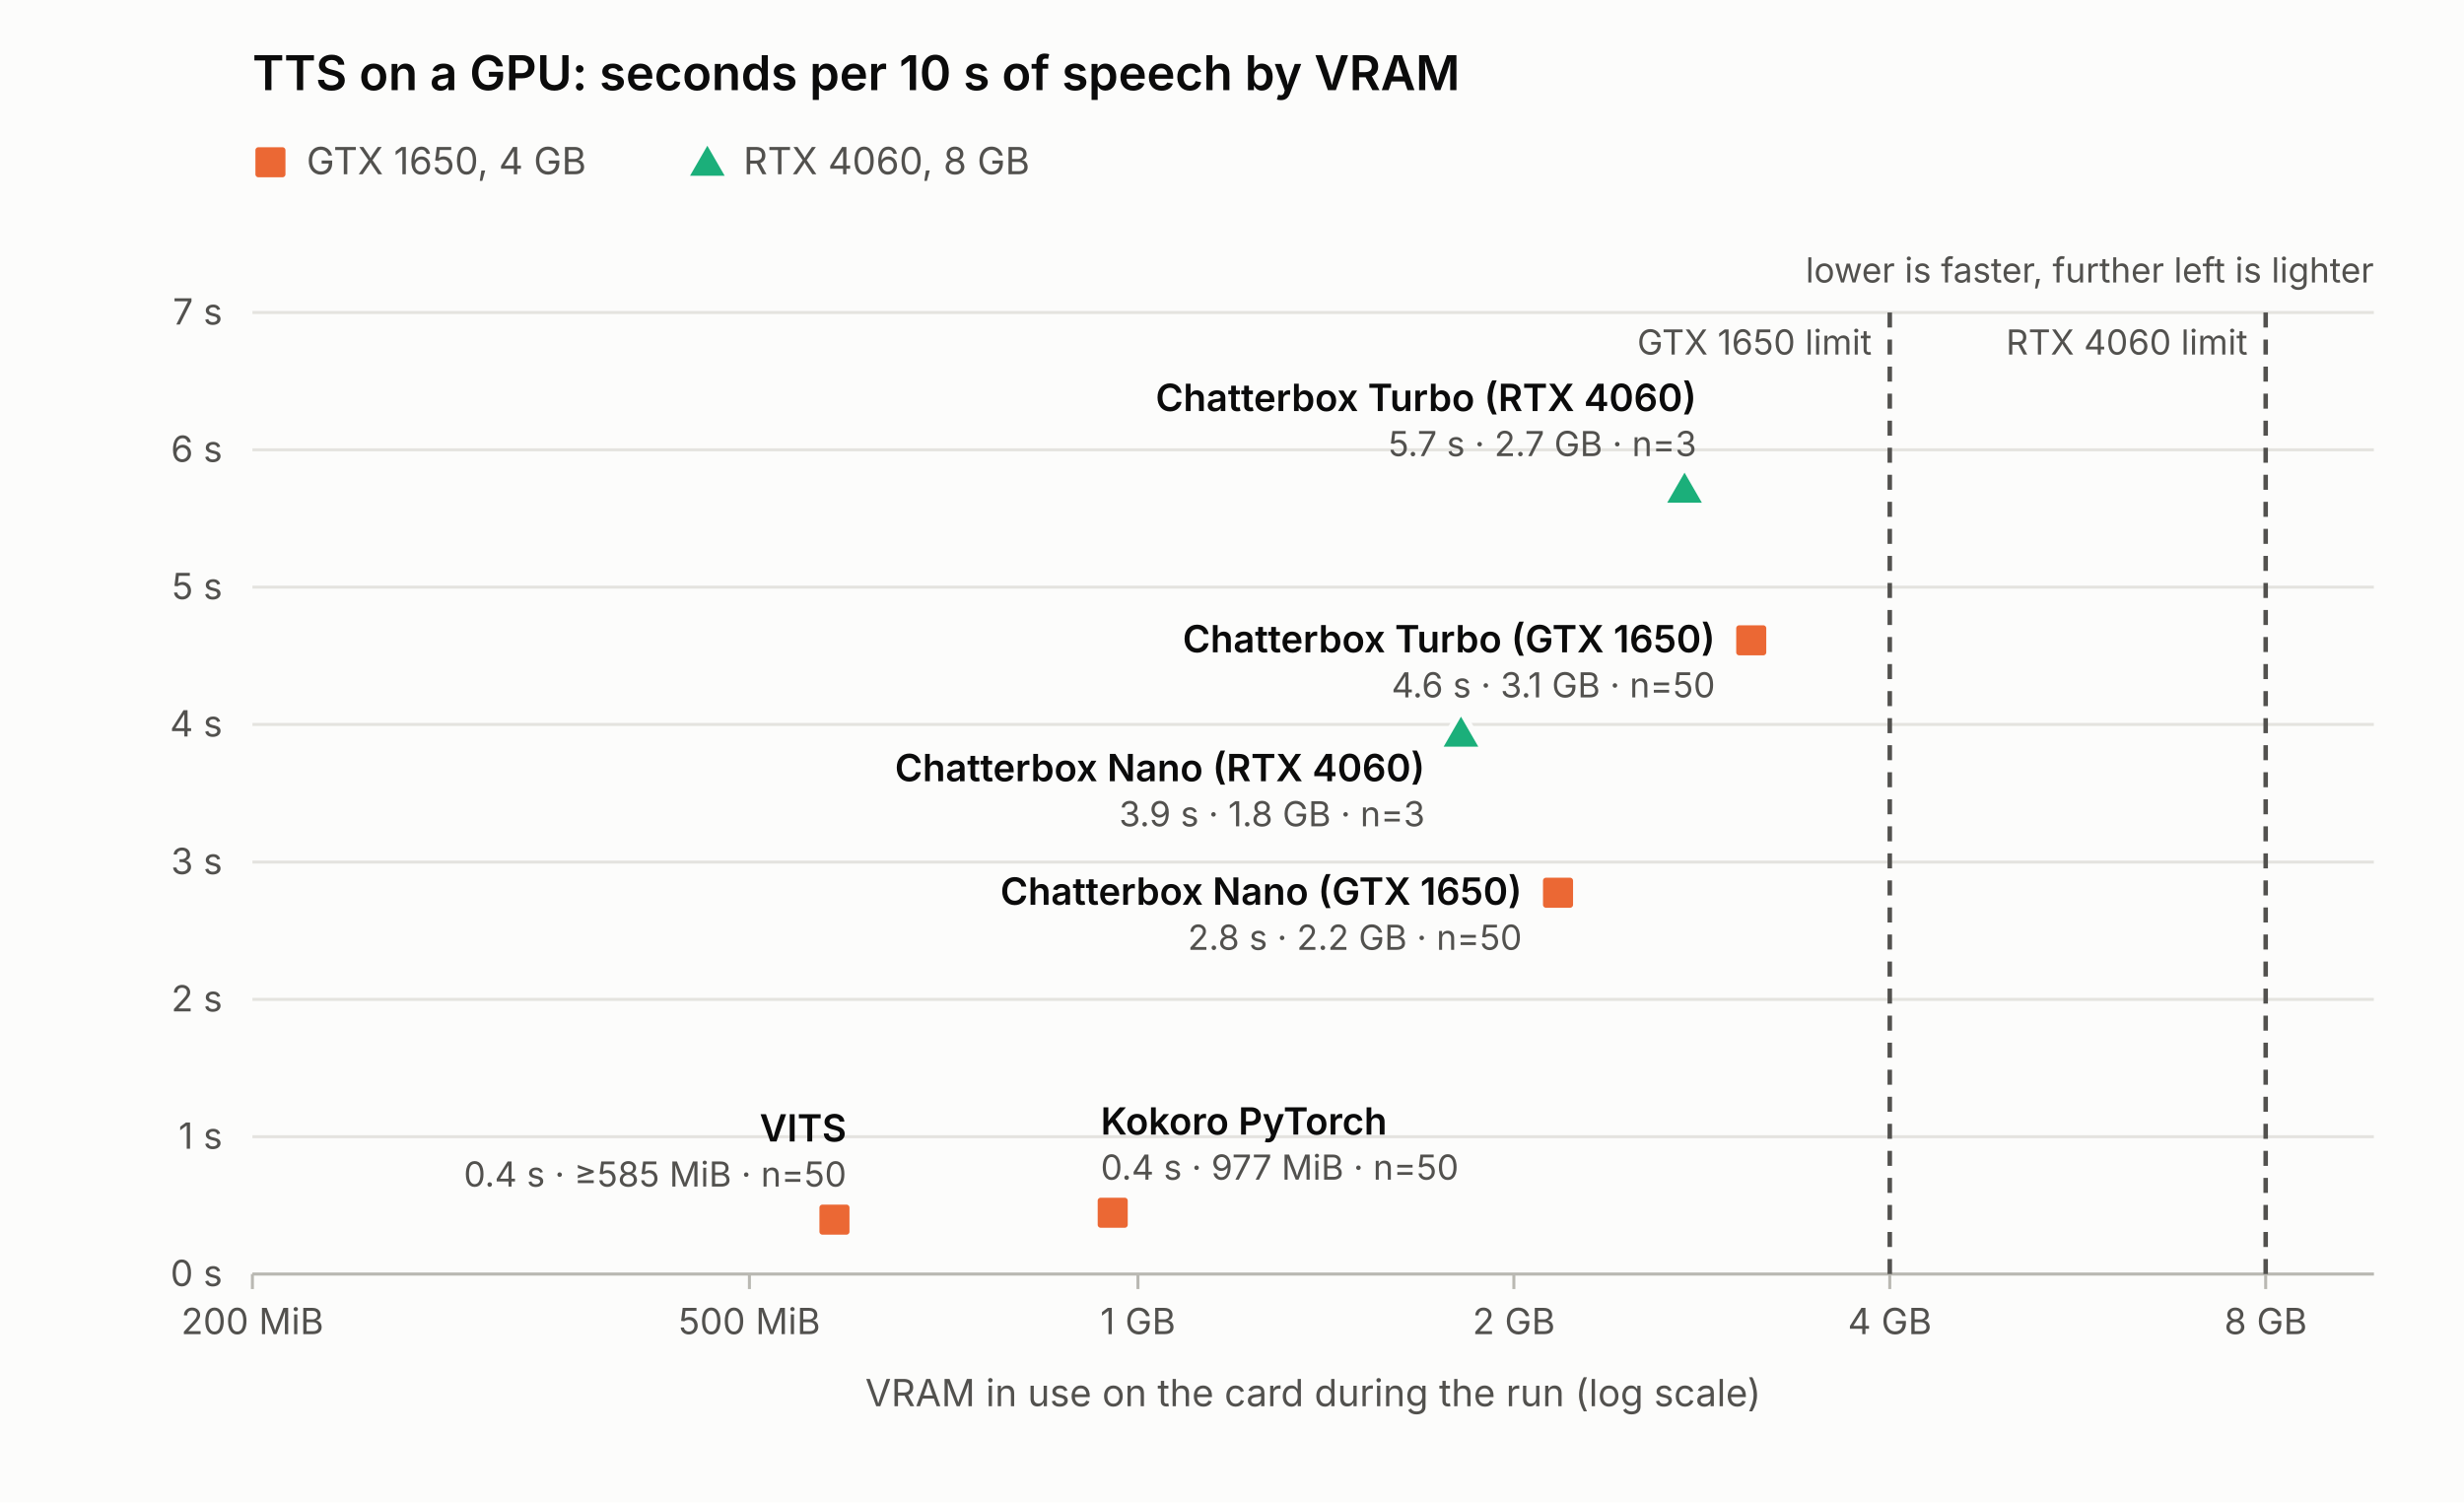
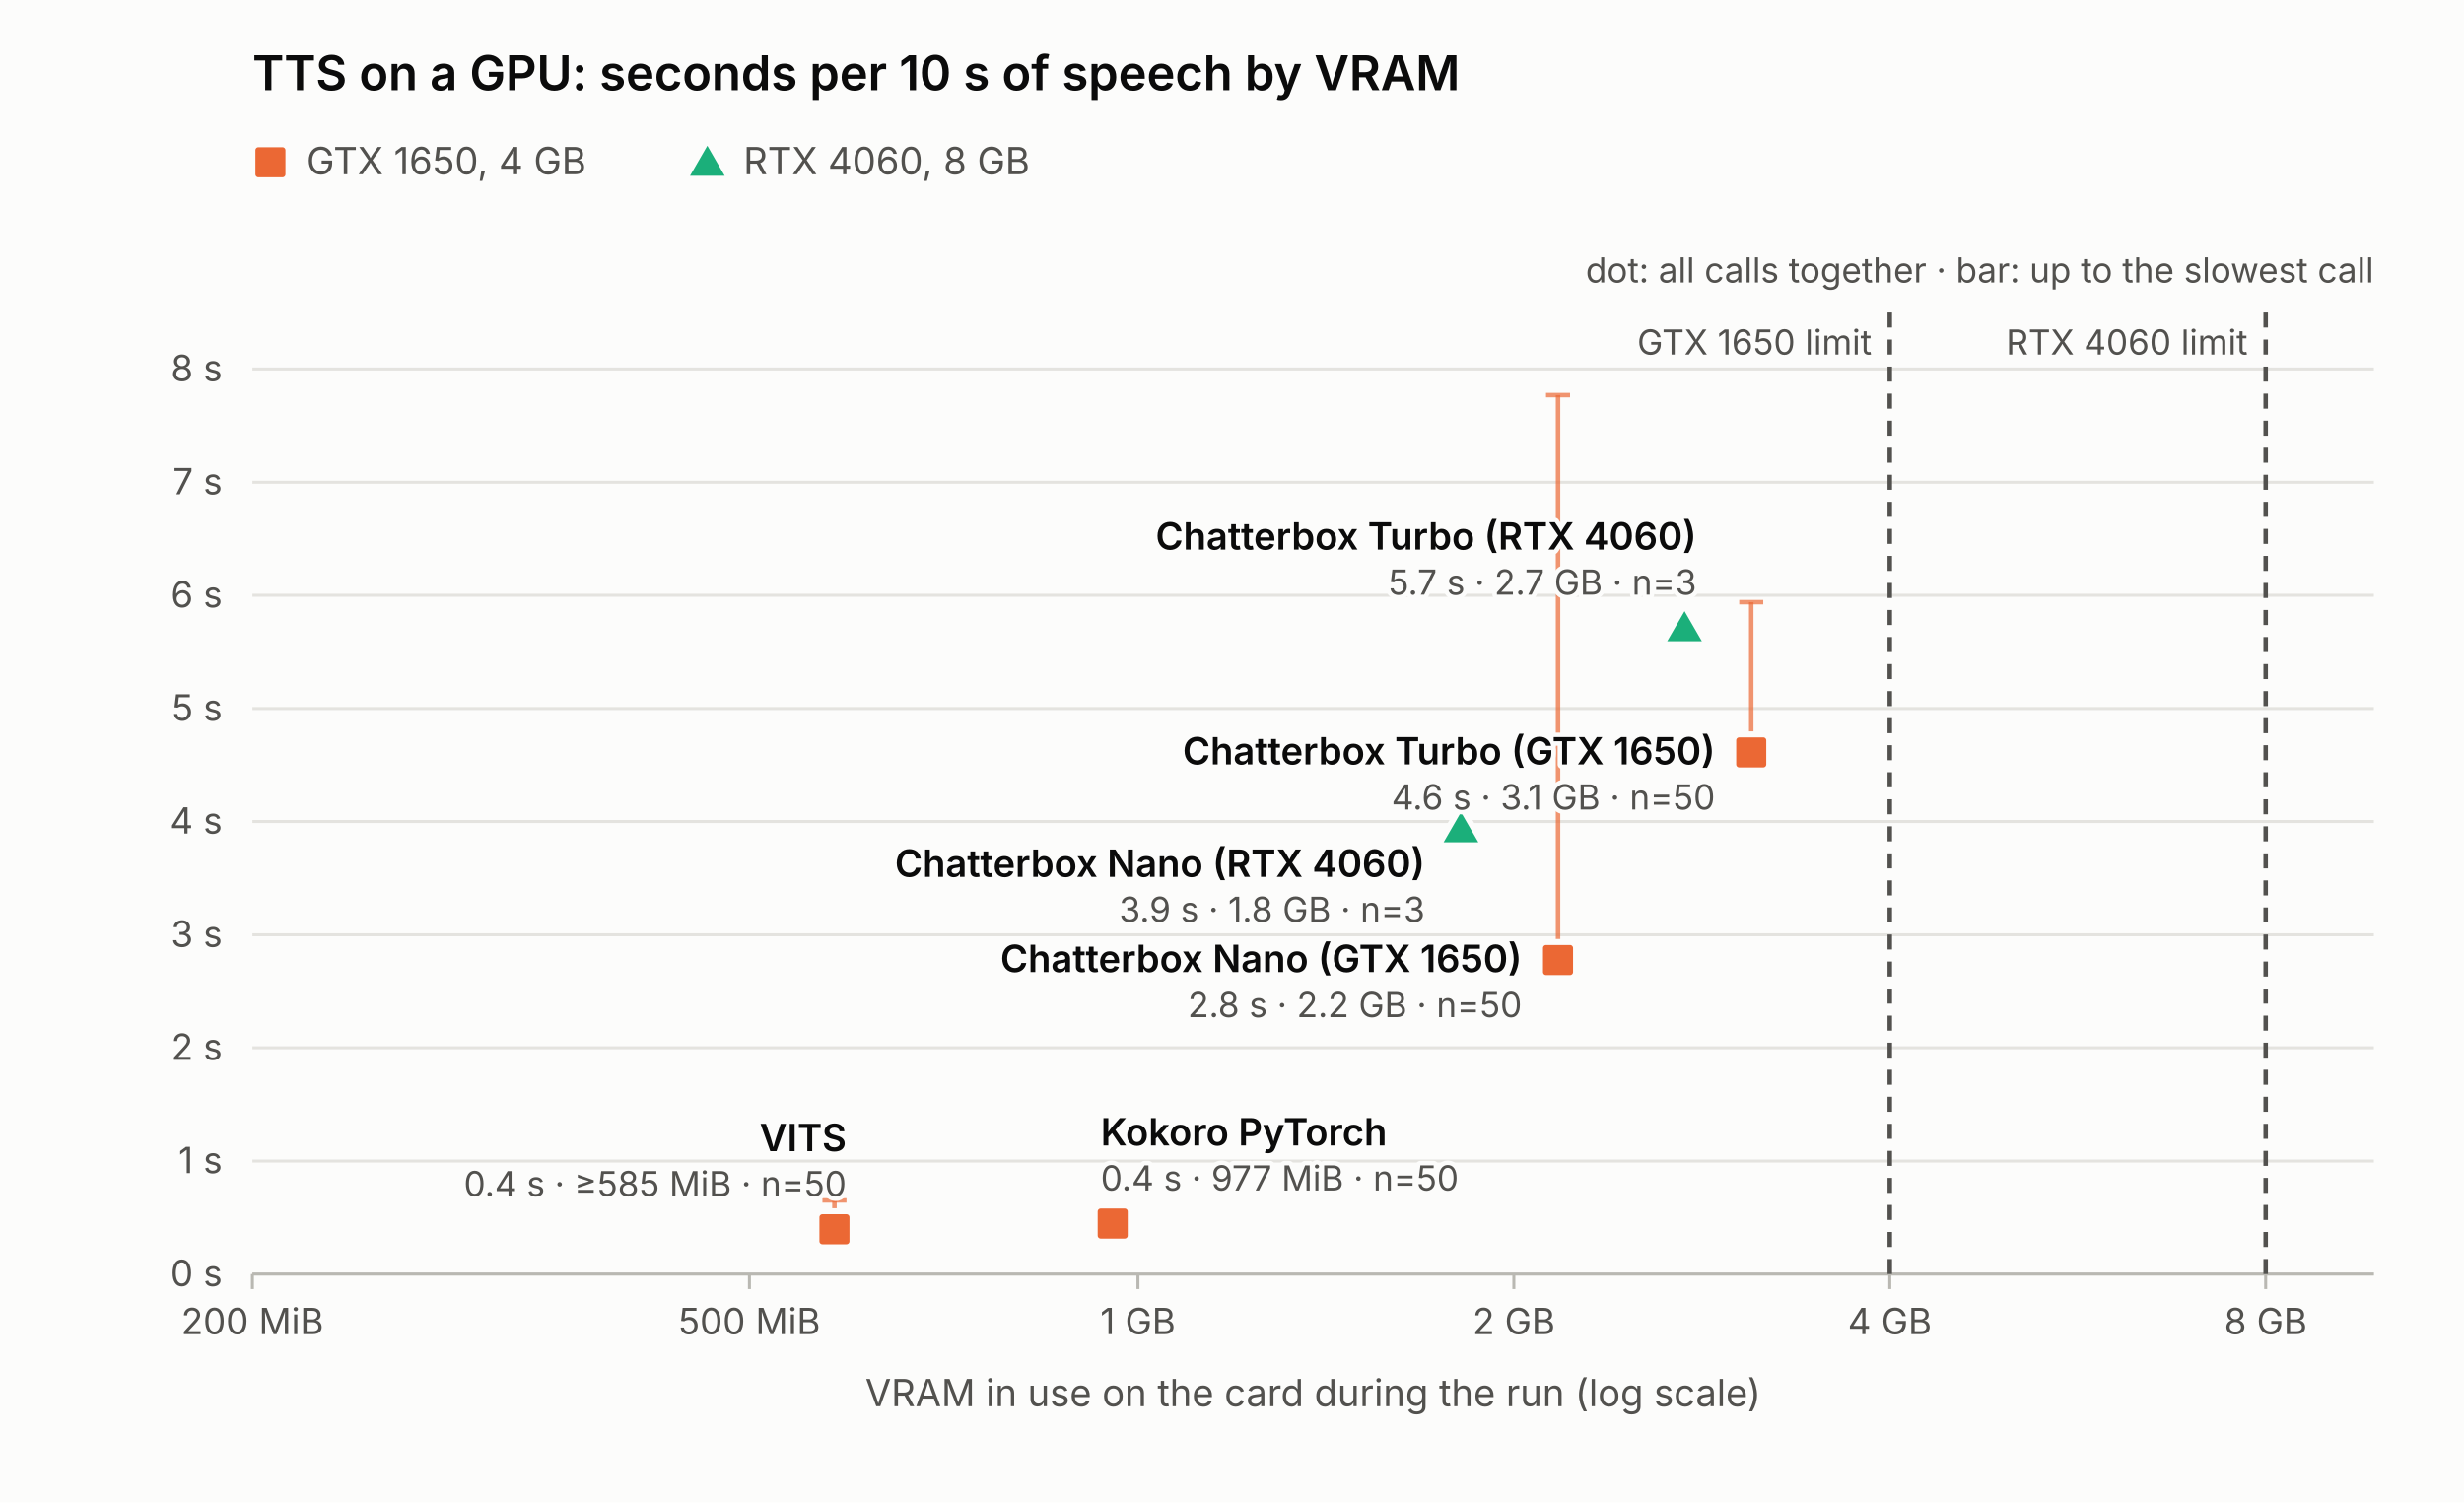
<svg xmlns="http://www.w3.org/2000/svg" viewBox="0 0 820 500" width="820" height="500" role="img" aria-labelledby="t d" font-family="system-ui, -apple-system, Segoe UI, sans-serif">
  <rect width="820" height="500" fill="#fcfcfb" />
  <text x="84" y="30" font-size="16" font-weight="600" fill="#0b0b0b">TTS on a GPU: seconds per 10 s of speech by VRAM</text>
  <rect x="84.0" y="48.0" width="12" height="12" rx="2" fill="#eb6834" stroke="#fcfcfb" stroke-width="2" />
  <text x="102" y="58" font-size="12.5" fill="#52514e">GTX 1650, 4 GB</text>
  <path d="M235.4,46.5 L242.9,59.5 L227.9,59.5 Z" fill="#1baf7a" stroke="#fcfcfb" stroke-width="2" stroke-linejoin="round" />
  <text x="247.4" y="58" font-size="12.5" fill="#52514e">RTX 4060, 8 GB</text>
  <line x1="84" x2="790" y1="424.0" y2="424.0" stroke="#e4e3df" stroke-width="1" />
  <text x="74" y="428.0" font-size="12" text-anchor="end" fill="#52514e">0 s</text>
-   <line x1="84" x2="790" y1="378.3" y2="378.3" stroke="#e4e3df" stroke-width="1" />
-   <text x="74" y="382.3" font-size="12" text-anchor="end" fill="#52514e">1 s</text>
-   <line x1="84" x2="790" y1="332.6" y2="332.6" stroke="#e4e3df" stroke-width="1" />
-   <text x="74" y="336.6" font-size="12" text-anchor="end" fill="#52514e">2 s</text>
-   <line x1="84" x2="790" y1="286.9" y2="286.9" stroke="#e4e3df" stroke-width="1" />
-   <text x="74" y="290.9" font-size="12" text-anchor="end" fill="#52514e">3 s</text>
-   <line x1="84" x2="790" y1="241.1" y2="241.1" stroke="#e4e3df" stroke-width="1" />
-   <text x="74" y="245.1" font-size="12" text-anchor="end" fill="#52514e">4 s</text>
-   <line x1="84" x2="790" y1="195.4" y2="195.4" stroke="#e4e3df" stroke-width="1" />
-   <text x="74" y="199.4" font-size="12" text-anchor="end" fill="#52514e">5 s</text>
-   <line x1="84" x2="790" y1="149.7" y2="149.7" stroke="#e4e3df" stroke-width="1" />
-   <text x="74" y="153.7" font-size="12" text-anchor="end" fill="#52514e">6 s</text>
-   <line x1="84" x2="790" y1="104.0" y2="104.0" stroke="#e4e3df" stroke-width="1" />
-   <text x="74" y="108.0" font-size="12" text-anchor="end" fill="#52514e">7 s</text>
+   <line x1="84" x2="790" y1="386.4" y2="386.4" stroke="#e4e3df" stroke-width="1" />
+   <text x="74" y="390.4" font-size="12" text-anchor="end" fill="#52514e">1 s</text>
+   <line x1="84" x2="790" y1="348.7" y2="348.7" stroke="#e4e3df" stroke-width="1" />
+   <text x="74" y="352.7" font-size="12" text-anchor="end" fill="#52514e">2 s</text>
+   <line x1="84" x2="790" y1="311.1" y2="311.1" stroke="#e4e3df" stroke-width="1" />
+   <text x="74" y="315.1" font-size="12" text-anchor="end" fill="#52514e">3 s</text>
+   <line x1="84" x2="790" y1="273.4" y2="273.4" stroke="#e4e3df" stroke-width="1" />
+   <text x="74" y="277.4" font-size="12" text-anchor="end" fill="#52514e">4 s</text>
+   <line x1="84" x2="790" y1="235.8" y2="235.8" stroke="#e4e3df" stroke-width="1" />
+   <text x="74" y="239.8" font-size="12" text-anchor="end" fill="#52514e">5 s</text>
+   <line x1="84" x2="790" y1="198.1" y2="198.1" stroke="#e4e3df" stroke-width="1" />
+   <text x="74" y="202.1" font-size="12" text-anchor="end" fill="#52514e">6 s</text>
+   <line x1="84" x2="790" y1="160.5" y2="160.5" stroke="#e4e3df" stroke-width="1" />
+   <text x="74" y="164.5" font-size="12" text-anchor="end" fill="#52514e">7 s</text>
+   <line x1="84" x2="790" y1="122.8" y2="122.8" stroke="#e4e3df" stroke-width="1" />
+   <text x="74" y="126.8" font-size="12" text-anchor="end" fill="#52514e">8 s</text>
  <line x1="84" x2="790" y1="424" y2="424" stroke="#b9b8b2" />
  <line x1="84.0" x2="84.0" y1="424" y2="429" stroke="#b9b8b2" />
  <text x="84.0" y="444" font-size="12" text-anchor="middle" fill="#52514e">200 MiB</text>
  <line x1="249.4" x2="249.4" y1="424" y2="429" stroke="#b9b8b2" />
  <text x="249.4" y="444" font-size="12" text-anchor="middle" fill="#52514e">500 MiB</text>
  <line x1="378.7" x2="378.7" y1="424" y2="429" stroke="#b9b8b2" />
  <text x="378.7" y="444" font-size="12" text-anchor="middle" fill="#52514e">1 GB</text>
  <line x1="503.8" x2="503.8" y1="424" y2="429" stroke="#b9b8b2" />
  <text x="503.8" y="444" font-size="12" text-anchor="middle" fill="#52514e">2 GB</text>
  <line x1="628.9" x2="628.9" y1="424" y2="429" stroke="#b9b8b2" />
  <text x="628.9" y="444" font-size="12" text-anchor="middle" fill="#52514e">4 GB</text>
  <line x1="754.0" x2="754.0" y1="424" y2="429" stroke="#b9b8b2" />
  <text x="754.0" y="444" font-size="12" text-anchor="middle" fill="#52514e">8 GB</text>
  <text x="437.0" y="468" font-size="12.5" text-anchor="middle" fill="#52514e">VRAM in use on the card during the run (log scale)</text>
-   <text x="790" y="94" font-size="11.5" text-anchor="end" fill="#52514e">lower is faster, further left is lighter</text>
+   <text x="790" y="94" font-size="11.5" text-anchor="end" fill="#52514e">dot: all calls together · bar: up to the slowest call</text>
  <line x1="628.9" x2="628.9" y1="104" y2="424" stroke="#52514e" stroke-width="1.5" stroke-dasharray="5 4" />
  <text x="622.9" y="118" font-size="11.5" text-anchor="end" fill="#52514e">GTX 1650 limit</text>
  <line x1="754.0" x2="754.0" y1="104" y2="424" stroke="#52514e" stroke-width="1.5" stroke-dasharray="5 4" />
  <text x="748.0" y="118" font-size="11.5" text-anchor="end" fill="#52514e">RTX 4060 limit</text>
-   <rect x="271.7" y="399.9" width="12" height="12" rx="2" fill="#eb6834" stroke="#fcfcfb" stroke-width="2" />
-   <rect x="364.3" y="397.6" width="12" height="12" rx="2" fill="#eb6834" stroke="#fcfcfb" stroke-width="2" />
-   <path d="M486.2,236.5 L493.7,249.5 L478.7,249.5 Z" fill="#1baf7a" stroke="#fcfcfb" stroke-width="2" stroke-linejoin="round" />
-   <rect x="512.5" y="291.1" width="12" height="12" rx="2" fill="#eb6834" stroke="#fcfcfb" stroke-width="2" />
-   <path d="M560.6,155.3 L568.1,168.3 L553.1,168.3 Z" fill="#1baf7a" stroke="#fcfcfb" stroke-width="2" stroke-linejoin="round" />
-   <rect x="576.8" y="207.1" width="12" height="12" rx="2" fill="#eb6834" stroke="#fcfcfb" stroke-width="2" />
-   <text x="281.7" y="379.9" font-size="12.5" font-weight="600" text-anchor="end" fill="#0b0b0b">VITS</text>
-   <text x="281.7" y="394.9" font-size="11.5" text-anchor="end" fill="#52514e">0.4 s · ≥585 MiB · n=50</text>
-   <text x="366.3" y="377.6" font-size="12.5" font-weight="600" text-anchor="start" fill="#0b0b0b">Kokoro PyTorch</text>
-   <text x="366.3" y="392.6" font-size="11.5" text-anchor="start" fill="#52514e">0.4 s · 977 MiB · n=50</text>
-   <text x="474.2" y="260.0" font-size="12.5" font-weight="600" text-anchor="end" fill="#0b0b0b">Chatterbox Nano (RTX 4060)</text>
-   <text x="474.2" y="275.0" font-size="11.5" text-anchor="end" fill="#52514e">3.9 s · 1.8 GB · n=3</text>
-   <text x="506.5" y="301.1" font-size="12.5" font-weight="600" text-anchor="end" fill="#0b0b0b">Chatterbox Nano (GTX 1650)</text>
-   <text x="506.5" y="316.1" font-size="11.5" text-anchor="end" fill="#52514e">2.8 s · 2.2 GB · n=50</text>
-   <text x="564.6" y="136.8" font-size="12.5" font-weight="600" text-anchor="end" fill="#0b0b0b">Chatterbox Turbo (RTX 4060)</text>
-   <text x="564.6" y="151.8" font-size="11.5" text-anchor="end" fill="#52514e">5.7 s · 2.7 GB · n=3</text>
-   <text x="570.8" y="217.1" font-size="12.5" font-weight="600" text-anchor="end" fill="#0b0b0b">Chatterbox Turbo (GTX 1650)</text>
-   <text x="570.8" y="232.1" font-size="11.5" text-anchor="end" fill="#52514e">4.6 s · 3.1 GB · n=50</text>
+   <line x1="277.7" x2="277.7" y1="409.1" y2="399.5" stroke="#eb6834" stroke-width="1.5" stroke-opacity="0.7" />
+   <line x1="273.7" x2="281.7" y1="399.5" y2="399.5" stroke="#eb6834" stroke-width="1.5" stroke-opacity="0.7" />
+   <line x1="370.3" x2="370.3" y1="407.2" y2="402.6" stroke="#eb6834" stroke-width="1.5" stroke-opacity="0.7" />
+   <line x1="366.3" x2="374.3" y1="402.6" y2="402.6" stroke="#eb6834" stroke-width="1.5" stroke-opacity="0.7" />
+   <line x1="518.5" x2="518.5" y1="319.5" y2="131.5" stroke="#eb6834" stroke-width="1.5" stroke-opacity="0.7" />
+   <line x1="514.5" x2="522.5" y1="131.5" y2="131.5" stroke="#eb6834" stroke-width="1.5" stroke-opacity="0.7" />
+   <line x1="582.8" x2="582.8" y1="250.4" y2="200.4" stroke="#eb6834" stroke-width="1.5" stroke-opacity="0.7" />
+   <line x1="578.8" x2="586.8" y1="200.4" y2="200.4" stroke="#eb6834" stroke-width="1.5" stroke-opacity="0.7" />
+   <rect x="271.7" y="403.1" width="12" height="12" rx="2" fill="#eb6834" stroke="#fcfcfb" stroke-width="2" />
+   <rect x="364.3" y="401.2" width="12" height="12" rx="2" fill="#eb6834" stroke="#fcfcfb" stroke-width="2" />
+   <path d="M486.2,268.3 L493.7,281.3 L478.7,281.3 Z" fill="#1baf7a" stroke="#fcfcfb" stroke-width="2" stroke-linejoin="round" />
+   <rect x="512.5" y="313.5" width="12" height="12" rx="2" fill="#eb6834" stroke="#fcfcfb" stroke-width="2" />
+   <path d="M560.6,201.4 L568.1,214.4 L553.1,214.4 Z" fill="#1baf7a" stroke="#fcfcfb" stroke-width="2" stroke-linejoin="round" />
+   <rect x="576.8" y="244.4" width="12" height="12" rx="2" fill="#eb6834" stroke="#fcfcfb" stroke-width="2" />
+   <text x="281.7" y="383.1" font-size="12.5" font-weight="600" text-anchor="end" fill="#fcfcfb" stroke="#fcfcfb" stroke-width="3" stroke-linejoin="round">VITS</text>
+   <text x="281.7" y="383.1" font-size="12.5" font-weight="600" text-anchor="end" fill="#0b0b0b">VITS</text>
+   <text x="281.7" y="398.1" font-size="11.5" text-anchor="end" fill="#fcfcfb" stroke="#fcfcfb" stroke-width="3" stroke-linejoin="round">0.4 s · ≥585 MiB · n=50</text>
+   <text x="281.7" y="398.1" font-size="11.5" text-anchor="end" fill="#52514e">0.4 s · ≥585 MiB · n=50</text>
+   <text x="366.3" y="381.2" font-size="12.5" font-weight="600" text-anchor="start" fill="#fcfcfb" stroke="#fcfcfb" stroke-width="3" stroke-linejoin="round">Kokoro PyTorch</text>
+   <text x="366.3" y="381.2" font-size="12.5" font-weight="600" text-anchor="start" fill="#0b0b0b">Kokoro PyTorch</text>
+   <text x="366.3" y="396.2" font-size="11.5" text-anchor="start" fill="#fcfcfb" stroke="#fcfcfb" stroke-width="3" stroke-linejoin="round">0.4 s · 977 MiB · n=50</text>
+   <text x="366.3" y="396.2" font-size="11.5" text-anchor="start" fill="#52514e">0.4 s · 977 MiB · n=50</text>
+   <text x="474.2" y="291.8" font-size="12.5" font-weight="600" text-anchor="end" fill="#fcfcfb" stroke="#fcfcfb" stroke-width="3" stroke-linejoin="round">Chatterbox Nano (RTX 4060)</text>
+   <text x="474.2" y="291.8" font-size="12.5" font-weight="600" text-anchor="end" fill="#0b0b0b">Chatterbox Nano (RTX 4060)</text>
+   <text x="474.2" y="306.8" font-size="11.5" text-anchor="end" fill="#fcfcfb" stroke="#fcfcfb" stroke-width="3" stroke-linejoin="round">3.9 s · 1.8 GB · n=3</text>
+   <text x="474.2" y="306.8" font-size="11.5" text-anchor="end" fill="#52514e">3.9 s · 1.8 GB · n=3</text>
+   <text x="506.5" y="323.5" font-size="12.5" font-weight="600" text-anchor="end" fill="#fcfcfb" stroke="#fcfcfb" stroke-width="3" stroke-linejoin="round">Chatterbox Nano (GTX 1650)</text>
+   <text x="506.5" y="323.5" font-size="12.5" font-weight="600" text-anchor="end" fill="#0b0b0b">Chatterbox Nano (GTX 1650)</text>
+   <text x="506.5" y="338.5" font-size="11.5" text-anchor="end" fill="#fcfcfb" stroke="#fcfcfb" stroke-width="3" stroke-linejoin="round">2.8 s · 2.2 GB · n=50</text>
+   <text x="506.5" y="338.5" font-size="11.5" text-anchor="end" fill="#52514e">2.8 s · 2.2 GB · n=50</text>
+   <text x="564.6" y="182.9" font-size="12.5" font-weight="600" text-anchor="end" fill="#fcfcfb" stroke="#fcfcfb" stroke-width="3" stroke-linejoin="round">Chatterbox Turbo (RTX 4060)</text>
+   <text x="564.6" y="182.9" font-size="12.5" font-weight="600" text-anchor="end" fill="#0b0b0b">Chatterbox Turbo (RTX 4060)</text>
+   <text x="564.6" y="197.9" font-size="11.5" text-anchor="end" fill="#fcfcfb" stroke="#fcfcfb" stroke-width="3" stroke-linejoin="round">5.7 s · 2.7 GB · n=3</text>
+   <text x="564.6" y="197.9" font-size="11.5" text-anchor="end" fill="#52514e">5.7 s · 2.7 GB · n=3</text>
+   <text x="570.8" y="254.4" font-size="12.5" font-weight="600" text-anchor="end" fill="#fcfcfb" stroke="#fcfcfb" stroke-width="3" stroke-linejoin="round">Chatterbox Turbo (GTX 1650)</text>
+   <text x="570.8" y="254.4" font-size="12.5" font-weight="600" text-anchor="end" fill="#0b0b0b">Chatterbox Turbo (GTX 1650)</text>
+   <text x="570.8" y="269.4" font-size="11.5" text-anchor="end" fill="#fcfcfb" stroke="#fcfcfb" stroke-width="3" stroke-linejoin="round">4.6 s · 3.1 GB · n=50</text>
+   <text x="570.8" y="269.4" font-size="11.5" text-anchor="end" fill="#52514e">4.6 s · 3.1 GB · n=50</text>
</svg>
